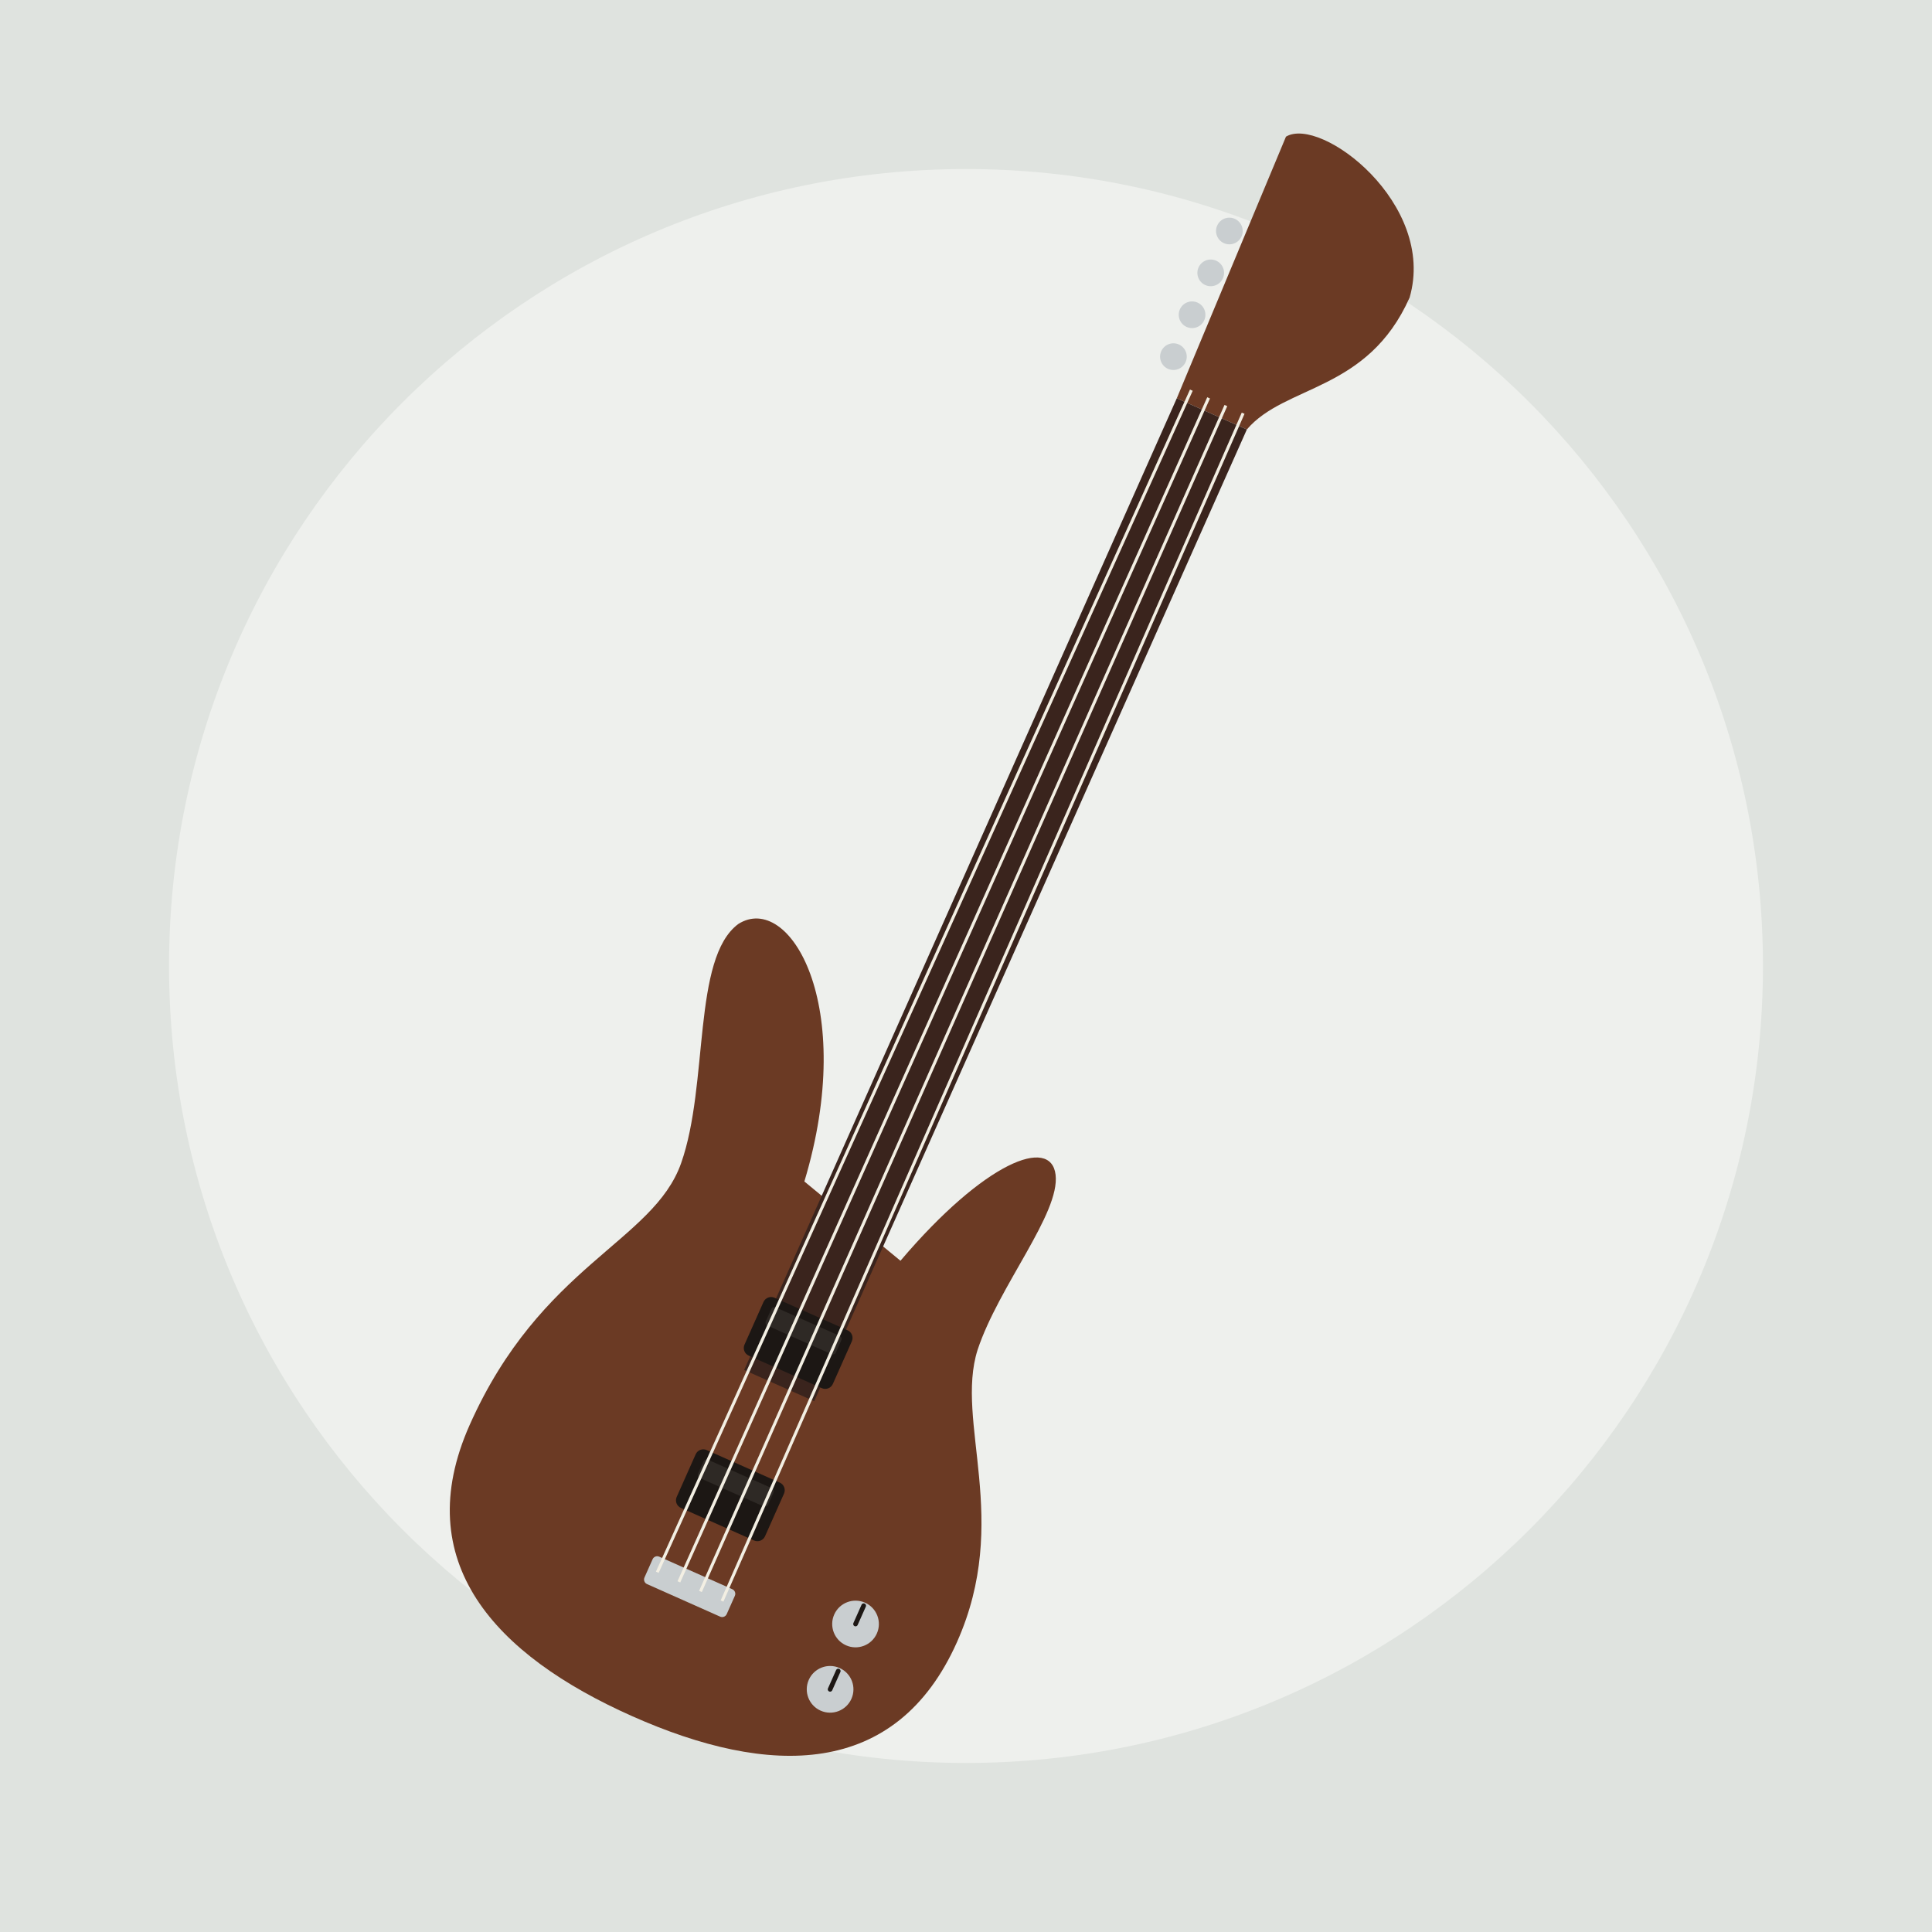
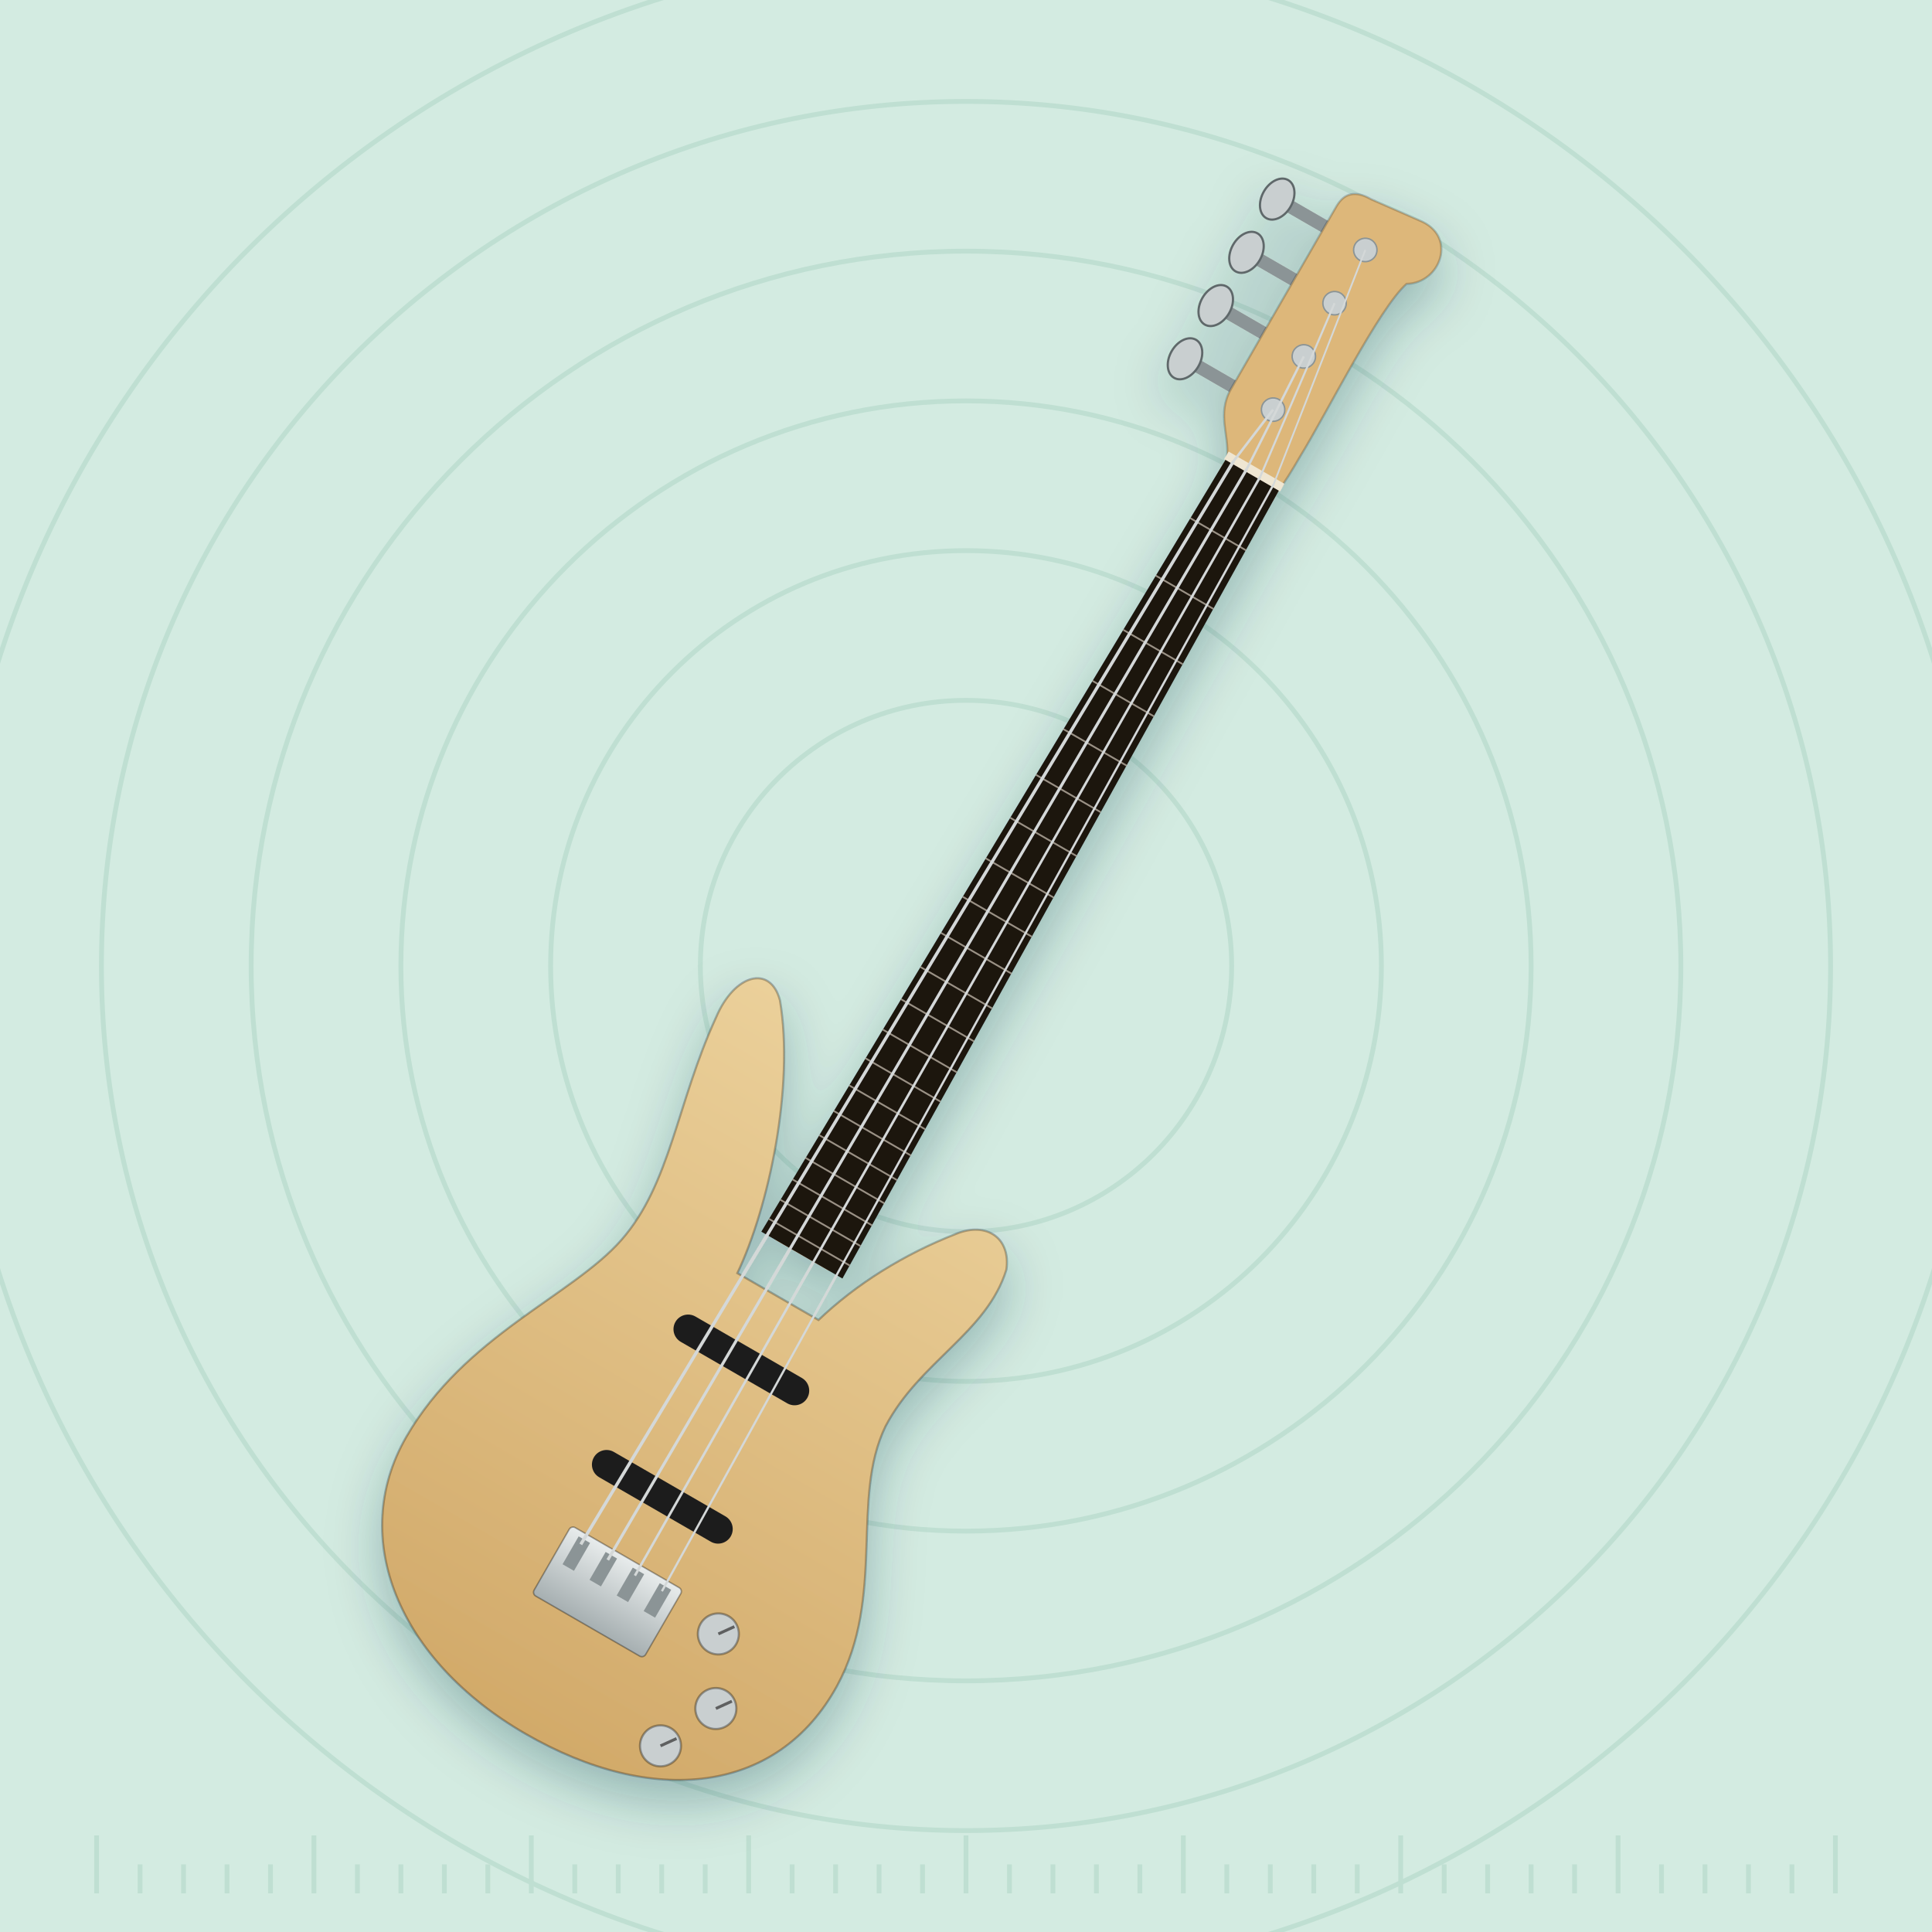
<svg xmlns="http://www.w3.org/2000/svg" viewBox="0 0 800 800">
-   <defs />
-   <rect x="0" y="0" width="800" height="800" fill="#dfe3df" rx="0" />
-   <circle cx="400" cy="400" r="330" fill="#eef0ed" />
-   <g transform="translate(400 400) rotate(24) scale(0.6903553) translate(0 277.5)">
-     <path d="M-36,-120 C-50,-230 -115,-275 -135,-245 C-152,-215 -112,-150 -108,-100 C-104,-50 -160,-10 -160,95 C-160,185 -90,215 0,215 C90,215 160,185 160,95 C160,15 105,-25 100,-70 C96,-110 112,-165 100,-185 C88,-205 58,-175 36,-100 Z" fill="#6b3a24" />
-     <path d="M-23,-640 L-27,-810 C-13,-830 72,-810 80,-752 C80,-690 33,-674 23,-640 Z" fill="#6b3a24" />
-     <circle cx="-35" cy="-662" r="8" fill="#c9ced0" />
-     <circle cx="-35" cy="-689.5" r="8" fill="#c9ced0" />
-     <circle cx="-35" cy="-717" r="8" fill="#c9ced0" />
-     <circle cx="-35" cy="-744.5" r="8" fill="#c9ced0" />
-     <rect x="-23" y="-640" width="46" height="638" fill="#3a241d" rx="0" />
-     <rect x="-29" y="-49" width="58" height="38" fill="#1c1714" rx="5" />
-     <rect x="-23" y="-44" width="46" height="12" fill="#2e2925" rx="2" />
-     <rect x="-29" y="51" width="58" height="38" fill="#1c1714" rx="5" />
-     <rect x="-23" y="56" width="46" height="12" fill="#2e2925" rx="2" />
-     <rect x="-27" y="121" width="54" height="18" fill="#c9ced0" rx="3" />
-     <line x1="-17" y1="-648" x2="-21.25" y2="130" stroke="#f3efe3" stroke-width="1.8" />
-     <line x1="-5.667" y1="-648" x2="-7.083" y2="130" stroke="#f3efe3" stroke-width="1.8" />
-     <line x1="5.667" y1="-648" x2="7.083" y2="130" stroke="#f3efe3" stroke-width="1.8" />
-     <line x1="17" y1="-648" x2="21.25" y2="130" stroke="#f3efe3" stroke-width="1.8" />
-     <circle cx="100" cy="110" r="14" fill="#c9ced0" />
-     <line x1="100" y1="110" x2="100" y2="98" stroke="#1c1714" stroke-width="2.8" stroke-linecap="round" />
-     <circle cx="102" cy="152" r="14" fill="#c9ced0" />
-     <line x1="102" y1="152" x2="102" y2="140" stroke="#1c1714" stroke-width="2.8" stroke-linecap="round" />
+   <defs>
+     <filter id="s" x="-15%" y="-15%" width="130%" height="130%">
+       <feDropShadow dx="0" dy="9" stdDeviation="11" flood-color="#10394A" flood-opacity=".3" />
+     </filter>
+     <linearGradient id="g0" x1="0" y1="0" x2="0" y2="1">
+       <stop offset="0" stop-color="#EBD09A" />
+       <stop offset="1" stop-color="#D2AA6A" />
+     </linearGradient>
+     <linearGradient id="g1" x1="0" y1="0" x2="0" y2="1">
+       <stop offset="0" stop-color="#E8ECEC" />
+       <stop offset="1" stop-color="#A6AFB1" />
+     </linearGradient>
+   </defs>
+   <rect x="0" y="0" width="800" height="800" fill="#D3EBE1" />
+   <circle cx="400" cy="400" r="110" fill="none" stroke="#BFDFD2" stroke-width="2" />
+   <circle cx="400" cy="400" r="172" fill="none" stroke="#BFDFD2" stroke-width="2" />
+   <circle cx="400" cy="400" r="234" fill="none" stroke="#BFDFD2" stroke-width="2" />
+   <circle cx="400" cy="400" r="296" fill="none" stroke="#BFDFD2" stroke-width="2" />
+   <circle cx="400" cy="400" r="358" fill="none" stroke="#BFDFD2" stroke-width="2" />
+   <circle cx="400" cy="400" r="420" fill="none" stroke="#BFDFD2" stroke-width="2" />
+   <line x1="40" y1="760" x2="40" y2="784" stroke="#BFDFD2" stroke-width="2" />
+   <line x1="58" y1="772" x2="58" y2="784" stroke="#BFDFD2" stroke-width="2" />
+   <line x1="76" y1="772" x2="76" y2="784" stroke="#BFDFD2" stroke-width="2" />
+   <line x1="94" y1="772" x2="94" y2="784" stroke="#BFDFD2" stroke-width="2" />
+   <line x1="112" y1="772" x2="112" y2="784" stroke="#BFDFD2" stroke-width="2" />
+   <line x1="130" y1="760" x2="130" y2="784" stroke="#BFDFD2" stroke-width="2" />
+   <line x1="148" y1="772" x2="148" y2="784" stroke="#BFDFD2" stroke-width="2" />
+   <line x1="166" y1="772" x2="166" y2="784" stroke="#BFDFD2" stroke-width="2" />
+   <line x1="184" y1="772" x2="184" y2="784" stroke="#BFDFD2" stroke-width="2" />
+   <line x1="202" y1="772" x2="202" y2="784" stroke="#BFDFD2" stroke-width="2" />
+   <line x1="220" y1="760" x2="220" y2="784" stroke="#BFDFD2" stroke-width="2" />
+   <line x1="238" y1="772" x2="238" y2="784" stroke="#BFDFD2" stroke-width="2" />
+   <line x1="256" y1="772" x2="256" y2="784" stroke="#BFDFD2" stroke-width="2" />
+   <line x1="274" y1="772" x2="274" y2="784" stroke="#BFDFD2" stroke-width="2" />
+   <line x1="292" y1="772" x2="292" y2="784" stroke="#BFDFD2" stroke-width="2" />
+   <line x1="310" y1="760" x2="310" y2="784" stroke="#BFDFD2" stroke-width="2" />
+   <line x1="328" y1="772" x2="328" y2="784" stroke="#BFDFD2" stroke-width="2" />
+   <line x1="346" y1="772" x2="346" y2="784" stroke="#BFDFD2" stroke-width="2" />
+   <line x1="364" y1="772" x2="364" y2="784" stroke="#BFDFD2" stroke-width="2" />
+   <line x1="382" y1="772" x2="382" y2="784" stroke="#BFDFD2" stroke-width="2" />
+   <line x1="400" y1="760" x2="400" y2="784" stroke="#BFDFD2" stroke-width="2" />
+   <line x1="418" y1="772" x2="418" y2="784" stroke="#BFDFD2" stroke-width="2" />
+   <line x1="436" y1="772" x2="436" y2="784" stroke="#BFDFD2" stroke-width="2" />
+   <line x1="454" y1="772" x2="454" y2="784" stroke="#BFDFD2" stroke-width="2" />
+   <line x1="472" y1="772" x2="472" y2="784" stroke="#BFDFD2" stroke-width="2" />
+   <line x1="490" y1="760" x2="490" y2="784" stroke="#BFDFD2" stroke-width="2" />
+   <line x1="508" y1="772" x2="508" y2="784" stroke="#BFDFD2" stroke-width="2" />
+   <line x1="526" y1="772" x2="526" y2="784" stroke="#BFDFD2" stroke-width="2" />
+   <line x1="544" y1="772" x2="544" y2="784" stroke="#BFDFD2" stroke-width="2" />
+   <line x1="562" y1="772" x2="562" y2="784" stroke="#BFDFD2" stroke-width="2" />
+   <line x1="580" y1="760" x2="580" y2="784" stroke="#BFDFD2" stroke-width="2" />
+   <line x1="598" y1="772" x2="598" y2="784" stroke="#BFDFD2" stroke-width="2" />
+   <line x1="616" y1="772" x2="616" y2="784" stroke="#BFDFD2" stroke-width="2" />
+   <line x1="634" y1="772" x2="634" y2="784" stroke="#BFDFD2" stroke-width="2" />
+   <line x1="652" y1="772" x2="652" y2="784" stroke="#BFDFD2" stroke-width="2" />
+   <line x1="670" y1="760" x2="670" y2="784" stroke="#BFDFD2" stroke-width="2" />
+   <line x1="688" y1="772" x2="688" y2="784" stroke="#BFDFD2" stroke-width="2" />
+   <line x1="706" y1="772" x2="706" y2="784" stroke="#BFDFD2" stroke-width="2" />
+   <line x1="724" y1="772" x2="724" y2="784" stroke="#BFDFD2" stroke-width="2" />
+   <line x1="742" y1="772" x2="742" y2="784" stroke="#BFDFD2" stroke-width="2" />
+   <line x1="760" y1="760" x2="760" y2="784" stroke="#BFDFD2" stroke-width="2" />
+   <g filter="url(#s)">
+     <g transform="translate(400 402) rotate(30) scale(0.606) translate(0 147)">
+       <rect x="-69" y="-588.5" width="27" height="9" fill="#8B9496" />
+       <ellipse cx="-79.5" cy="-584" rx="10.5" ry="15" fill="#C9CFD0" stroke="#5F686A" stroke-width="1.5" />
+       <rect x="-69" y="-630.5" width="27" height="9" fill="#8B9496" />
+       <ellipse cx="-79.5" cy="-626" rx="10.5" ry="15" fill="#C9CFD0" stroke="#5F686A" stroke-width="1.5" />
+       <rect x="-69" y="-672.5" width="27" height="9" fill="#8B9496" />
+       <ellipse cx="-79.5" cy="-668" rx="10.5" ry="15" fill="#C9CFD0" stroke="#5F686A" stroke-width="1.5" />
+       <rect x="-69" y="-714.5" width="27" height="9" fill="#8B9496" />
+       <ellipse cx="-79.5" cy="-710" rx="10.5" ry="15" fill="#C9CFD0" stroke="#5F686A" stroke-width="1.5" />
+       <path d="M -21 -540 C -27 -554 -42 -562 -42 -582 L -42 -726 Q -42 -742 -24 -742 L 12 -746 C 40 -750 46 -716 26 -704 C 18 -680 23 -600 22 -566 Q 22 -548 21 -540 Z" fill="#DDB77A" stroke="#0003" stroke-width="1.5" />
+       <circle cx="-10" cy="-584" r="8" fill="#C9CFD0" stroke="#8B9496" stroke-width="1" />
+       <circle cx="-10" cy="-626" r="8" fill="#C9CFD0" stroke="#8B9496" stroke-width="1" />
+       <circle cx="-10" cy="-668" r="8" fill="#C9CFD0" stroke="#8B9496" stroke-width="1" />
+       <circle cx="-10" cy="-710" r="8" fill="#C9CFD0" stroke="#8B9496" stroke-width="1" />
+       <path d="M -32 110 C -36 60 -62 -20 -100 -66 C -118 -84 -136 -66 -132 -34 C -126 30 -102 80 -112 130 C -122 180 -172 240 -172 320 C -172 400 -100 455 0 455 C 100 455 170 405 168 320 C 166 250 112 205 108 150 C 106 100 136 60 126 16 C 118 -4 98 -6 84 12 C 60 42 42 76 32 110 Z" fill="url(#g0)" stroke="#0004" stroke-width="1.5" />
+       <rect x="-21" y="-540" width="42" height="617.3" fill="#DDB77A" />
+       <path d="M -21 -540 L 21 -540 L 32 77.3 L -32 77.3 Z" fill="#1A120E" />
+       <line x1="-21.9" y1="-491.5" x2="21.9" y2="-491.5" stroke="#EFE6D2" stroke-width="1.2" opacity="0.6" />
+       <line x1="-22.7" y1="-445.7" x2="22.7" y2="-445.7" stroke="#EFE6D2" stroke-width="1.2" opacity="0.6" />
+       <line x1="-23.4" y1="-402.5" x2="23.4" y2="-402.5" stroke="#EFE6D2" stroke-width="1.2" opacity="0.6" />
+       <line x1="-24.2" y1="-361.8" x2="24.2" y2="-361.8" stroke="#EFE6D2" stroke-width="1.2" opacity="0.6" />
+       <line x1="-24.9" y1="-323.3" x2="24.9" y2="-323.3" stroke="#EFE6D2" stroke-width="1.2" opacity="0.6" />
+       <line x1="-25.5" y1="-286.9" x2="25.5" y2="-286.9" stroke="#EFE6D2" stroke-width="1.2" opacity="0.6" />
+       <line x1="-26.1" y1="-252.7" x2="26.1" y2="-252.7" stroke="#EFE6D2" stroke-width="1.2" opacity="0.6" />
+       <line x1="-26.7" y1="-220.3" x2="26.7" y2="-220.3" stroke="#EFE6D2" stroke-width="1.2" opacity="0.6" />
+       <line x1="-27.2" y1="-189.7" x2="27.2" y2="-189.7" stroke="#EFE6D2" stroke-width="1.2" opacity="0.6" />
+       <line x1="-27.8" y1="-160.9" x2="27.8" y2="-160.9" stroke="#EFE6D2" stroke-width="1.2" opacity="0.6" />
+       <line x1="-28.2" y1="-133.7" x2="28.2" y2="-133.7" stroke="#EFE6D2" stroke-width="1.2" opacity="0.6" />
+       <line x1="-28.7" y1="-108" x2="28.7" y2="-108" stroke="#EFE6D2" stroke-width="1.2" opacity="0.6" />
+       <line x1="-29.1" y1="-83.8" x2="29.1" y2="-83.8" stroke="#EFE6D2" stroke-width="1.2" opacity="0.6" />
+       <line x1="-29.5" y1="-60.9" x2="29.5" y2="-60.9" stroke="#EFE6D2" stroke-width="1.2" opacity="0.6" />
+       <line x1="-29.9" y1="-39.3" x2="29.9" y2="-39.3" stroke="#EFE6D2" stroke-width="1.2" opacity="0.6" />
+       <line x1="-30.3" y1="-18.9" x2="30.3" y2="-18.9" stroke="#EFE6D2" stroke-width="1.2" opacity="0.6" />
+       <line x1="-30.6" y1="0.4" x2="30.6" y2="0.4" stroke="#EFE6D2" stroke-width="1.2" opacity="0.6" />
+       <line x1="-31" y1="18.5" x2="31" y2="18.5" stroke="#EFE6D2" stroke-width="1.2" opacity="0.6" />
+       <line x1="-31.3" y1="35.7" x2="31.3" y2="35.7" stroke="#EFE6D2" stroke-width="1.2" opacity="0.6" />
+       <line x1="-31.5" y1="51.9" x2="31.5" y2="51.9" stroke="#EFE6D2" stroke-width="1.2" opacity="0.6" />
+       <line x1="-31.8" y1="67.1" x2="31.8" y2="67.1" stroke="#EFE6D2" stroke-width="1.2" opacity="0.6" />
+       <rect x="-22" y="-544" width="44" height="6" fill="#EFE6D2" />
+       <rect x="-52" y="150" width="104" height="20" fill="#1E1D1F" rx="10" />
+       <rect x="-54" y="258" width="108" height="20" fill="#1E1D1F" rx="10" />
+       <rect x="-44" y="316" width="88" height="54" fill="url(#g1)" rx="3" stroke="#0005" />
+       <rect x="-36" y="320" width="9" height="22" fill="#8B9496" />,<rect x="-14.7" y="320" width="9" height="22" fill="#8B9496" />,<rect x="6.7" y="320" width="9" height="22" fill="#8B9496" />,<rect x="28" y="320" width="9" height="22" fill="#8B9496" />
+       <line x1="-32" y1="324" x2="-15.8" y2="-540" stroke="#D4D8D8" stroke-width="2.2" />
+       <line x1="-15.8" y1="-540" x2="-10" y2="-584" stroke="#D4D8D8" stroke-width="1.7" />
+       <line x1="-10.7" y1="324" x2="-5.3" y2="-540" stroke="#D4D8D8" stroke-width="2" />
+       <line x1="-5.3" y1="-540" x2="-10" y2="-626" stroke="#D4D8D8" stroke-width="1.6" />
+       <line x1="10.7" y1="324" x2="5.3" y2="-540" stroke="#D4D8D8" stroke-width="1.7" />
+       <line x1="5.3" y1="-540" x2="-10" y2="-668" stroke="#D4D8D8" stroke-width="1.4" />
+       <line x1="32" y1="324" x2="15.8" y2="-540" stroke="#D4D8D8" stroke-width="1.5" />
+       <line x1="15.8" y1="-540" x2="-10" y2="-710" stroke="#D4D8D8" stroke-width="1.2" />
+       <circle cx="80" cy="330" r="14" fill="#C9CFD0" stroke="#0005" stroke-width="1.5" />
+       <line x1="80" y1="330" x2="87" y2="320.2" stroke="#0008" stroke-width="2" />
+       <circle cx="104" cy="375" r="14" fill="#C9CFD0" stroke="#0005" stroke-width="1.5" />
+       <line x1="104" y1="375" x2="111" y2="365.2" stroke="#0008" stroke-width="2" />
+       <circle cx="84" cy="416" r="14" fill="#C9CFD0" stroke="#0005" stroke-width="1.5" />
+       <line x1="84" y1="416" x2="91" y2="406.2" stroke="#0008" stroke-width="2" />
+     </g>
  </g>
</svg>
